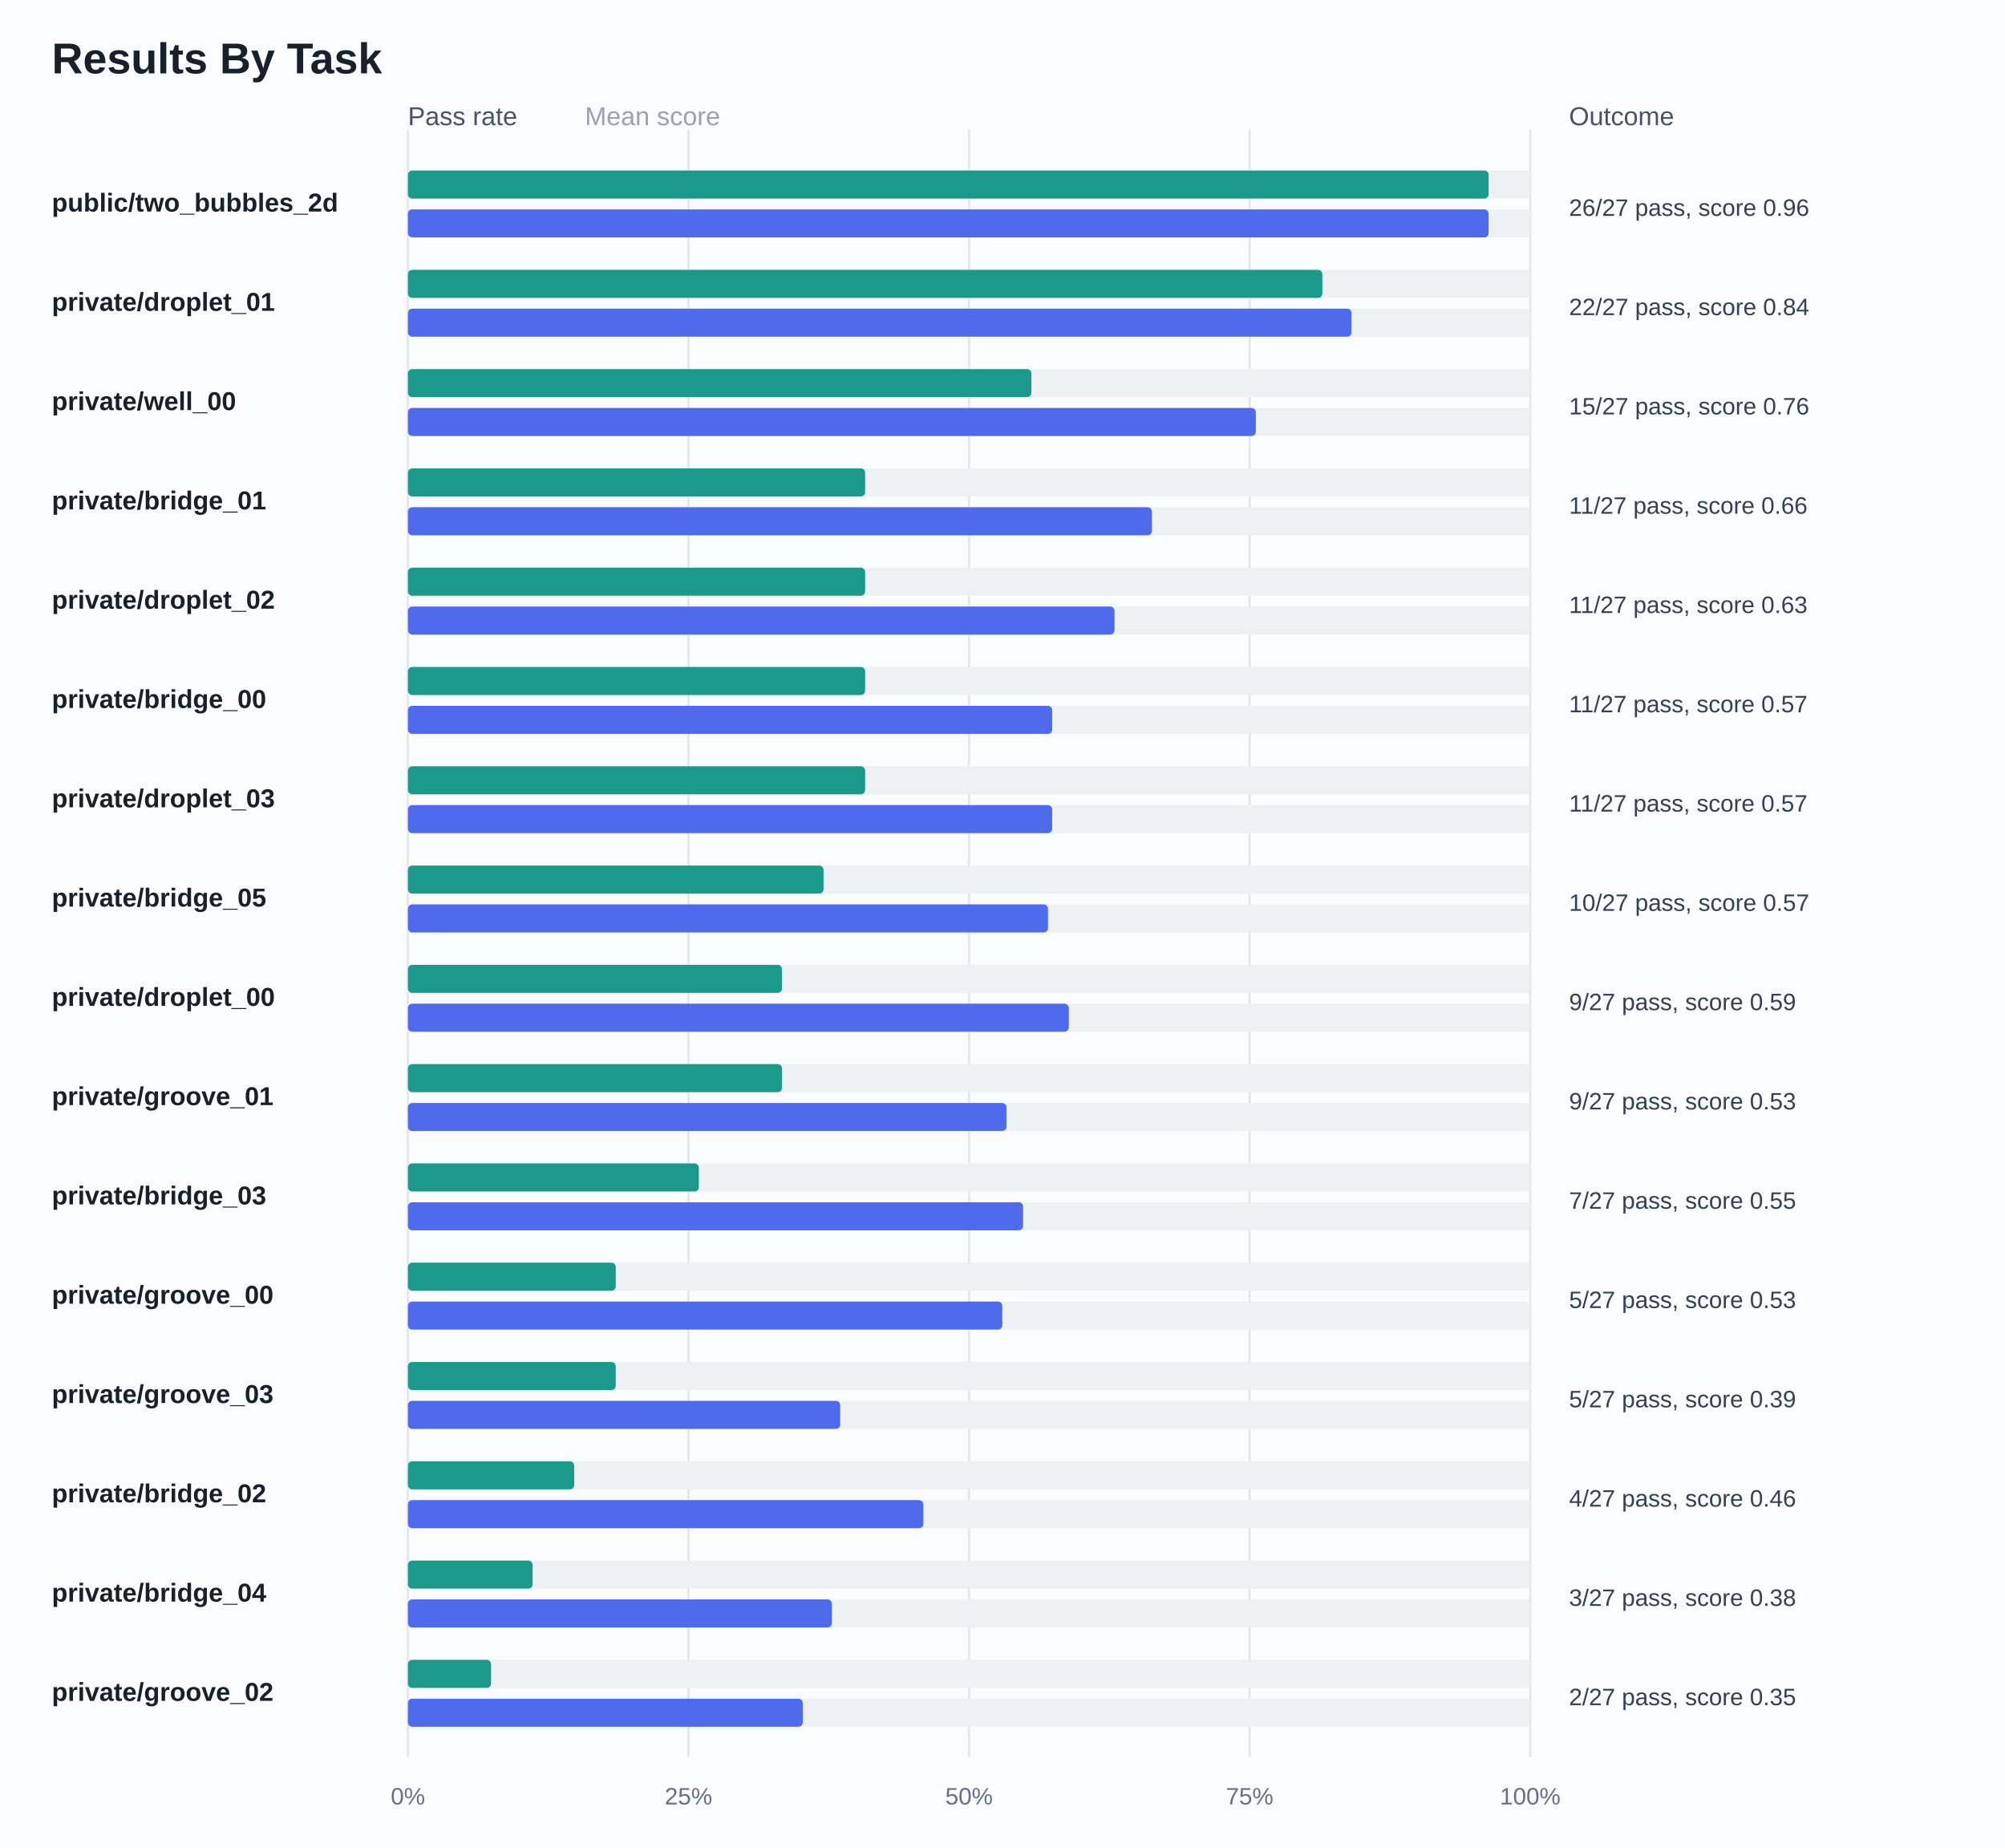
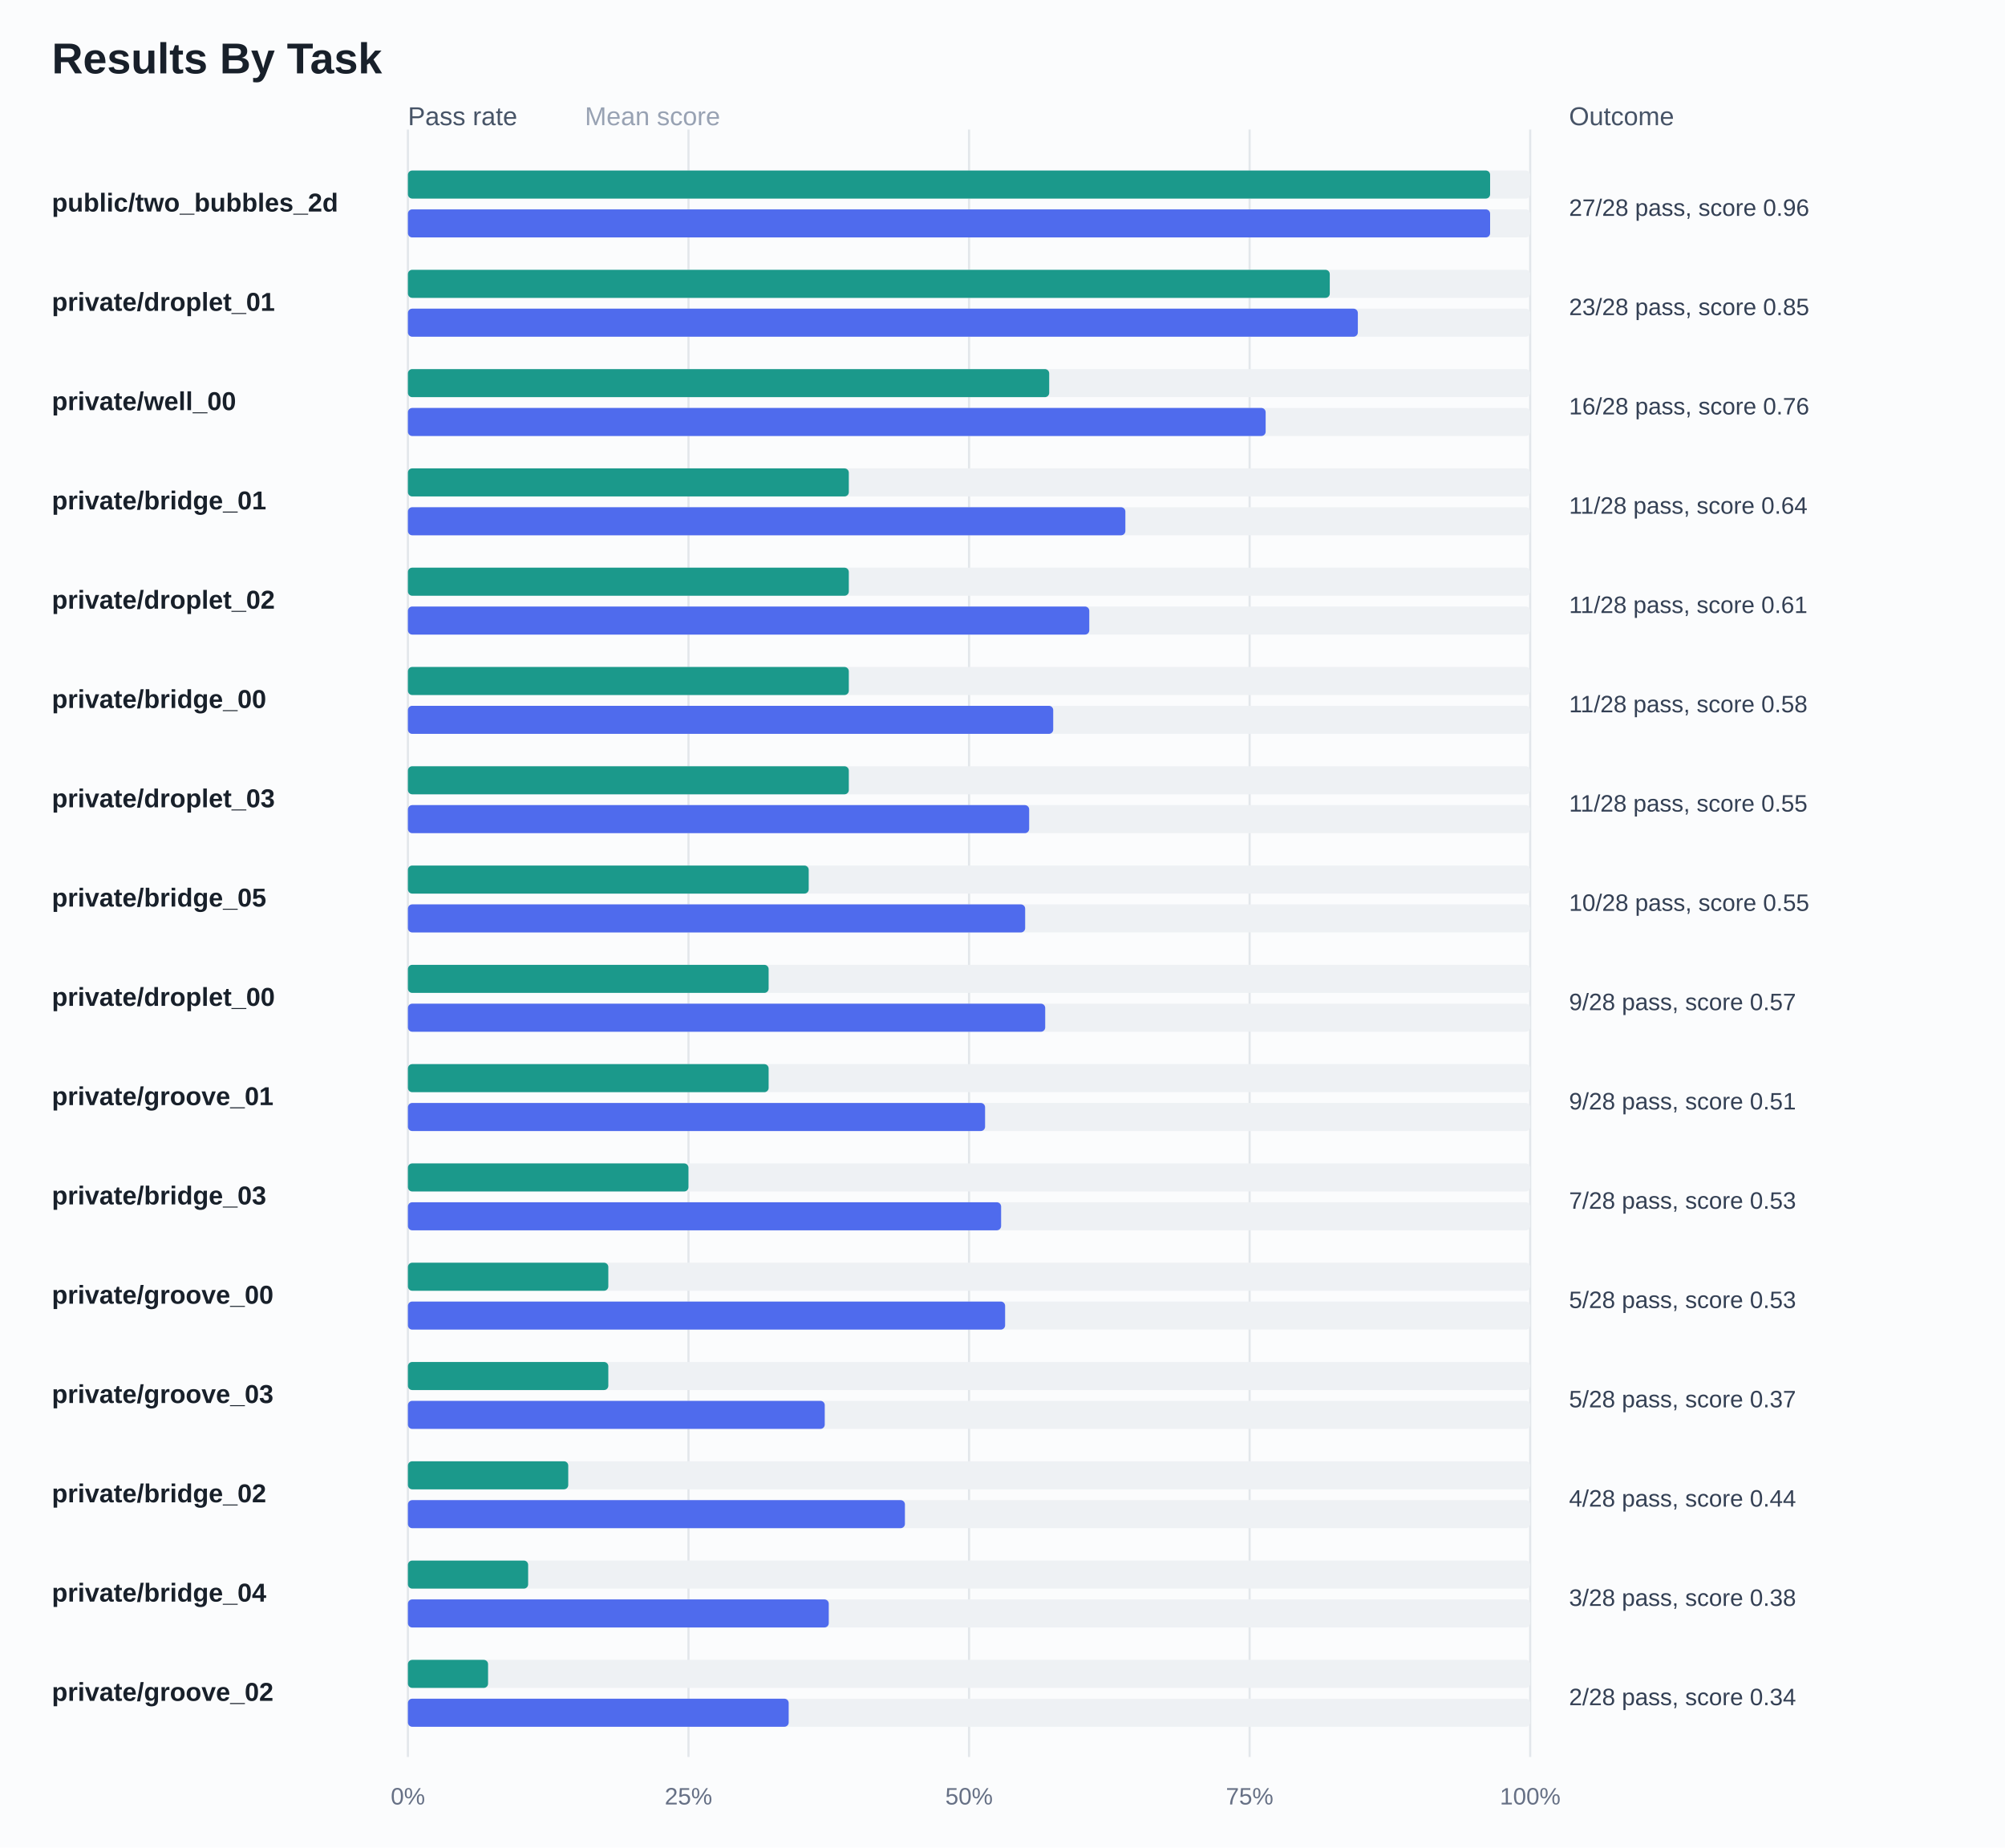
<svg xmlns="http://www.w3.org/2000/svg" width="929" height="856" viewBox="0 0 929 856">
  <rect width="100%" height="100%" fill="#fbfcfd" />
  <style>text{font-family:ui-sans-serif,system-ui,-apple-system,BlinkMacSystemFont,"Segoe UI",Arial,sans-serif;text-rendering:geometricPrecision;font-kerning:normal}.numeric{font-variant-numeric:tabular-nums;font-feature-settings:"tnum" 1,"kern" 1}</style>
  <text x="24.00" y="34.00" font-size="20" font-weight="700" text-anchor="start" fill="#18202a">Results By Task</text>
  <text x="189.00" y="58.00" font-size="12" font-weight="400" text-anchor="start" fill="#475467">Pass rate</text>
  <text x="271.00" y="58.00" font-size="12" font-weight="400" text-anchor="start" fill="#98a2b3">Mean score</text>
  <text x="727.00" y="58.00" font-size="12" font-weight="400" text-anchor="start" fill="#475467">Outcome</text>
  <line x1="189.00" y1="60" x2="189.00" y2="814" stroke="#e3e7eb" />
  <text x="189.00" y="836.00" font-size="11" font-weight="400" text-anchor="middle" fill="#667085">0%</text>
  <line x1="319.00" y1="60" x2="319.00" y2="814" stroke="#e3e7eb" />
  <text x="319.00" y="836.00" font-size="11" font-weight="400" text-anchor="middle" fill="#667085">25%</text>
  <line x1="449.00" y1="60" x2="449.00" y2="814" stroke="#e3e7eb" />
  <text x="449.00" y="836.00" font-size="11" font-weight="400" text-anchor="middle" fill="#667085">50%</text>
  <line x1="579.00" y1="60" x2="579.00" y2="814" stroke="#e3e7eb" />
  <text x="579.00" y="836.00" font-size="11" font-weight="400" text-anchor="middle" fill="#667085">75%</text>
  <line x1="709.00" y1="60" x2="709.00" y2="814" stroke="#e3e7eb" />
  <text x="709.00" y="836.00" font-size="11" font-weight="400" text-anchor="middle" fill="#667085">100%</text>
  <text x="24.00" y="98.00" font-size="12" font-weight="600" text-anchor="start" fill="#18202a">public/two_bubbles_2d</text>
  <rect x="189" y="79" width="520" height="13" rx="2" fill="#eef1f4" />
  <rect x="189" y="97" width="520" height="13" rx="2" fill="#eef1f4" />
-   <rect x="189" y="79" width="500.74" height="13" rx="2" fill="#1b998b" />
-   <rect x="189" y="97" width="500.74" height="13" rx="2" fill="#4f6bed" />
-   <text class="numeric" x="727.00" y="100.00" font-size="11" font-weight="400" text-anchor="start" fill="#344054">26/27 pass, score 0.96</text>
+   <rect x="189" y="79" width="501.43" height="13" rx="2" fill="#1b998b" />
+   <rect x="189" y="97" width="501.43" height="13" rx="2" fill="#4f6bed" />
+   <text class="numeric" x="727.00" y="100.00" font-size="11" font-weight="400" text-anchor="start" fill="#344054">27/28 pass, score 0.96</text>
  <text x="24.00" y="144.00" font-size="12" font-weight="600" text-anchor="start" fill="#18202a">private/droplet_01</text>
  <rect x="189" y="125" width="520" height="13" rx="2" fill="#eef1f4" />
  <rect x="189" y="143" width="520" height="13" rx="2" fill="#eef1f4" />
-   <rect x="189" y="125" width="423.70" height="13" rx="2" fill="#1b998b" />
-   <rect x="189" y="143" width="437.19" height="13" rx="2" fill="#4f6bed" />
-   <text class="numeric" x="727.00" y="146.00" font-size="11" font-weight="400" text-anchor="start" fill="#344054">22/27 pass, score 0.84</text>
+   <rect x="189" y="125" width="427.14" height="13" rx="2" fill="#1b998b" />
+   <rect x="189" y="143" width="440.14" height="13" rx="2" fill="#4f6bed" />
+   <text class="numeric" x="727.00" y="146.00" font-size="11" font-weight="400" text-anchor="start" fill="#344054">23/28 pass, score 0.85</text>
  <text x="24.00" y="190.00" font-size="12" font-weight="600" text-anchor="start" fill="#18202a">private/well_00</text>
  <rect x="189" y="171" width="520" height="13" rx="2" fill="#eef1f4" />
  <rect x="189" y="189" width="520" height="13" rx="2" fill="#eef1f4" />
-   <rect x="189" y="171" width="288.89" height="13" rx="2" fill="#1b998b" />
-   <rect x="189" y="189" width="392.89" height="13" rx="2" fill="#4f6bed" />
-   <text class="numeric" x="727.00" y="192.00" font-size="11" font-weight="400" text-anchor="start" fill="#344054">15/27 pass, score 0.76</text>
+   <rect x="189" y="171" width="297.14" height="13" rx="2" fill="#1b998b" />
+   <rect x="189" y="189" width="397.43" height="13" rx="2" fill="#4f6bed" />
+   <text class="numeric" x="727.00" y="192.00" font-size="11" font-weight="400" text-anchor="start" fill="#344054">16/28 pass, score 0.76</text>
  <text x="24.00" y="236.00" font-size="12" font-weight="600" text-anchor="start" fill="#18202a">private/bridge_01</text>
  <rect x="189" y="217" width="520" height="13" rx="2" fill="#eef1f4" />
  <rect x="189" y="235" width="520" height="13" rx="2" fill="#eef1f4" />
-   <rect x="189" y="217" width="211.85" height="13" rx="2" fill="#1b998b" />
-   <rect x="189" y="235" width="344.74" height="13" rx="2" fill="#4f6bed" />
-   <text class="numeric" x="727.00" y="238.00" font-size="11" font-weight="400" text-anchor="start" fill="#344054">11/27 pass, score 0.66</text>
+   <rect x="189" y="217" width="204.29" height="13" rx="2" fill="#1b998b" />
+   <rect x="189" y="235" width="332.43" height="13" rx="2" fill="#4f6bed" />
+   <text class="numeric" x="727.00" y="238.00" font-size="11" font-weight="400" text-anchor="start" fill="#344054">11/28 pass, score 0.64</text>
  <text x="24.00" y="282.00" font-size="12" font-weight="600" text-anchor="start" fill="#18202a">private/droplet_02</text>
  <rect x="189" y="263" width="520" height="13" rx="2" fill="#eef1f4" />
  <rect x="189" y="281" width="520" height="13" rx="2" fill="#eef1f4" />
-   <rect x="189" y="263" width="211.85" height="13" rx="2" fill="#1b998b" />
-   <rect x="189" y="281" width="327.41" height="13" rx="2" fill="#4f6bed" />
-   <text class="numeric" x="727.00" y="284.00" font-size="11" font-weight="400" text-anchor="start" fill="#344054">11/27 pass, score 0.63</text>
+   <rect x="189" y="263" width="204.29" height="13" rx="2" fill="#1b998b" />
+   <rect x="189" y="281" width="315.71" height="13" rx="2" fill="#4f6bed" />
+   <text class="numeric" x="727.00" y="284.00" font-size="11" font-weight="400" text-anchor="start" fill="#344054">11/28 pass, score 0.61</text>
  <text x="24.00" y="328.00" font-size="12" font-weight="600" text-anchor="start" fill="#18202a">private/bridge_00</text>
  <rect x="189" y="309" width="520" height="13" rx="2" fill="#eef1f4" />
  <rect x="189" y="327" width="520" height="13" rx="2" fill="#eef1f4" />
-   <rect x="189" y="309" width="211.85" height="13" rx="2" fill="#1b998b" />
-   <rect x="189" y="327" width="298.52" height="13" rx="2" fill="#4f6bed" />
-   <text class="numeric" x="727.00" y="330.00" font-size="11" font-weight="400" text-anchor="start" fill="#344054">11/27 pass, score 0.57</text>
+   <rect x="189" y="309" width="204.29" height="13" rx="2" fill="#1b998b" />
+   <rect x="189" y="327" width="299.00" height="13" rx="2" fill="#4f6bed" />
+   <text class="numeric" x="727.00" y="330.00" font-size="11" font-weight="400" text-anchor="start" fill="#344054">11/28 pass, score 0.58</text>
  <text x="24.00" y="374.00" font-size="12" font-weight="600" text-anchor="start" fill="#18202a">private/droplet_03</text>
  <rect x="189" y="355" width="520" height="13" rx="2" fill="#eef1f4" />
  <rect x="189" y="373" width="520" height="13" rx="2" fill="#eef1f4" />
-   <rect x="189" y="355" width="211.85" height="13" rx="2" fill="#1b998b" />
-   <rect x="189" y="373" width="298.52" height="13" rx="2" fill="#4f6bed" />
-   <text class="numeric" x="727.00" y="376.00" font-size="11" font-weight="400" text-anchor="start" fill="#344054">11/27 pass, score 0.57</text>
+   <rect x="189" y="355" width="204.29" height="13" rx="2" fill="#1b998b" />
+   <rect x="189" y="373" width="287.86" height="13" rx="2" fill="#4f6bed" />
+   <text class="numeric" x="727.00" y="376.00" font-size="11" font-weight="400" text-anchor="start" fill="#344054">11/28 pass, score 0.55</text>
  <text x="24.00" y="420.00" font-size="12" font-weight="600" text-anchor="start" fill="#18202a">private/bridge_05</text>
  <rect x="189" y="401" width="520" height="13" rx="2" fill="#eef1f4" />
  <rect x="189" y="419" width="520" height="13" rx="2" fill="#eef1f4" />
-   <rect x="189" y="401" width="192.59" height="13" rx="2" fill="#1b998b" />
-   <rect x="189" y="419" width="296.59" height="13" rx="2" fill="#4f6bed" />
-   <text class="numeric" x="727.00" y="422.00" font-size="11" font-weight="400" text-anchor="start" fill="#344054">10/27 pass, score 0.57</text>
+   <rect x="189" y="401" width="185.71" height="13" rx="2" fill="#1b998b" />
+   <rect x="189" y="419" width="286.00" height="13" rx="2" fill="#4f6bed" />
+   <text class="numeric" x="727.00" y="422.00" font-size="11" font-weight="400" text-anchor="start" fill="#344054">10/28 pass, score 0.55</text>
  <text x="24.00" y="466.00" font-size="12" font-weight="600" text-anchor="start" fill="#18202a">private/droplet_00</text>
  <rect x="189" y="447" width="520" height="13" rx="2" fill="#eef1f4" />
  <rect x="189" y="465" width="520" height="13" rx="2" fill="#eef1f4" />
-   <rect x="189" y="447" width="173.33" height="13" rx="2" fill="#1b998b" />
-   <rect x="189" y="465" width="306.22" height="13" rx="2" fill="#4f6bed" />
-   <text class="numeric" x="727.00" y="468.00" font-size="11" font-weight="400" text-anchor="start" fill="#344054">9/27 pass, score 0.59</text>
+   <rect x="189" y="447" width="167.14" height="13" rx="2" fill="#1b998b" />
+   <rect x="189" y="465" width="295.29" height="13" rx="2" fill="#4f6bed" />
+   <text class="numeric" x="727.00" y="468.00" font-size="11" font-weight="400" text-anchor="start" fill="#344054">9/28 pass, score 0.57</text>
  <text x="24.00" y="512.00" font-size="12" font-weight="600" text-anchor="start" fill="#18202a">private/groove_01</text>
  <rect x="189" y="493" width="520" height="13" rx="2" fill="#eef1f4" />
  <rect x="189" y="511" width="520" height="13" rx="2" fill="#eef1f4" />
-   <rect x="189" y="493" width="173.33" height="13" rx="2" fill="#1b998b" />
-   <rect x="189" y="511" width="277.33" height="13" rx="2" fill="#4f6bed" />
-   <text class="numeric" x="727.00" y="514.00" font-size="11" font-weight="400" text-anchor="start" fill="#344054">9/27 pass, score 0.53</text>
+   <rect x="189" y="493" width="167.14" height="13" rx="2" fill="#1b998b" />
+   <rect x="189" y="511" width="267.43" height="13" rx="2" fill="#4f6bed" />
+   <text class="numeric" x="727.00" y="514.00" font-size="11" font-weight="400" text-anchor="start" fill="#344054">9/28 pass, score 0.51</text>
  <text x="24.00" y="558.00" font-size="12" font-weight="600" text-anchor="start" fill="#18202a">private/bridge_03</text>
  <rect x="189" y="539" width="520" height="13" rx="2" fill="#eef1f4" />
  <rect x="189" y="557" width="520" height="13" rx="2" fill="#eef1f4" />
-   <rect x="189" y="539" width="134.81" height="13" rx="2" fill="#1b998b" />
-   <rect x="189" y="557" width="285.04" height="13" rx="2" fill="#4f6bed" />
-   <text class="numeric" x="727.00" y="560.00" font-size="11" font-weight="400" text-anchor="start" fill="#344054">7/27 pass, score 0.55</text>
+   <rect x="189" y="539" width="130.00" height="13" rx="2" fill="#1b998b" />
+   <rect x="189" y="557" width="274.86" height="13" rx="2" fill="#4f6bed" />
+   <text class="numeric" x="727.00" y="560.00" font-size="11" font-weight="400" text-anchor="start" fill="#344054">7/28 pass, score 0.53</text>
  <text x="24.00" y="604.00" font-size="12" font-weight="600" text-anchor="start" fill="#18202a">private/groove_00</text>
  <rect x="189" y="585" width="520" height="13" rx="2" fill="#eef1f4" />
  <rect x="189" y="603" width="520" height="13" rx="2" fill="#eef1f4" />
-   <rect x="189" y="585" width="96.30" height="13" rx="2" fill="#1b998b" />
-   <rect x="189" y="603" width="275.41" height="13" rx="2" fill="#4f6bed" />
-   <text class="numeric" x="727.00" y="606.00" font-size="11" font-weight="400" text-anchor="start" fill="#344054">5/27 pass, score 0.53</text>
+   <rect x="189" y="585" width="92.86" height="13" rx="2" fill="#1b998b" />
+   <rect x="189" y="603" width="276.71" height="13" rx="2" fill="#4f6bed" />
+   <text class="numeric" x="727.00" y="606.00" font-size="11" font-weight="400" text-anchor="start" fill="#344054">5/28 pass, score 0.53</text>
  <text x="24.00" y="650.00" font-size="12" font-weight="600" text-anchor="start" fill="#18202a">private/groove_03</text>
  <rect x="189" y="631" width="520" height="13" rx="2" fill="#eef1f4" />
  <rect x="189" y="649" width="520" height="13" rx="2" fill="#eef1f4" />
-   <rect x="189" y="631" width="96.30" height="13" rx="2" fill="#1b998b" />
-   <rect x="189" y="649" width="200.30" height="13" rx="2" fill="#4f6bed" />
-   <text class="numeric" x="727.00" y="652.00" font-size="11" font-weight="400" text-anchor="start" fill="#344054">5/27 pass, score 0.39</text>
+   <rect x="189" y="631" width="92.86" height="13" rx="2" fill="#1b998b" />
+   <rect x="189" y="649" width="193.14" height="13" rx="2" fill="#4f6bed" />
+   <text class="numeric" x="727.00" y="652.00" font-size="11" font-weight="400" text-anchor="start" fill="#344054">5/28 pass, score 0.37</text>
  <text x="24.00" y="696.00" font-size="12" font-weight="600" text-anchor="start" fill="#18202a">private/bridge_02</text>
  <rect x="189" y="677" width="520" height="13" rx="2" fill="#eef1f4" />
  <rect x="189" y="695" width="520" height="13" rx="2" fill="#eef1f4" />
-   <rect x="189" y="677" width="77.04" height="13" rx="2" fill="#1b998b" />
-   <rect x="189" y="695" width="238.81" height="13" rx="2" fill="#4f6bed" />
-   <text class="numeric" x="727.00" y="698.00" font-size="11" font-weight="400" text-anchor="start" fill="#344054">4/27 pass, score 0.46</text>
+   <rect x="189" y="677" width="74.29" height="13" rx="2" fill="#1b998b" />
+   <rect x="189" y="695" width="230.29" height="13" rx="2" fill="#4f6bed" />
+   <text class="numeric" x="727.00" y="698.00" font-size="11" font-weight="400" text-anchor="start" fill="#344054">4/28 pass, score 0.44</text>
  <text x="24.00" y="742.00" font-size="12" font-weight="600" text-anchor="start" fill="#18202a">private/bridge_04</text>
  <rect x="189" y="723" width="520" height="13" rx="2" fill="#eef1f4" />
  <rect x="189" y="741" width="520" height="13" rx="2" fill="#eef1f4" />
-   <rect x="189" y="723" width="57.78" height="13" rx="2" fill="#1b998b" />
-   <rect x="189" y="741" width="196.44" height="13" rx="2" fill="#4f6bed" />
-   <text class="numeric" x="727.00" y="744.00" font-size="11" font-weight="400" text-anchor="start" fill="#344054">3/27 pass, score 0.38</text>
+   <rect x="189" y="723" width="55.71" height="13" rx="2" fill="#1b998b" />
+   <rect x="189" y="741" width="195.00" height="13" rx="2" fill="#4f6bed" />
+   <text class="numeric" x="727.00" y="744.00" font-size="11" font-weight="400" text-anchor="start" fill="#344054">3/28 pass, score 0.38</text>
  <text x="24.00" y="788.00" font-size="12" font-weight="600" text-anchor="start" fill="#18202a">private/groove_02</text>
  <rect x="189" y="769" width="520" height="13" rx="2" fill="#eef1f4" />
  <rect x="189" y="787" width="520" height="13" rx="2" fill="#eef1f4" />
-   <rect x="189" y="769" width="38.52" height="13" rx="2" fill="#1b998b" />
-   <rect x="189" y="787" width="182.96" height="13" rx="2" fill="#4f6bed" />
-   <text class="numeric" x="727.00" y="790.00" font-size="11" font-weight="400" text-anchor="start" fill="#344054">2/27 pass, score 0.35</text>
+   <rect x="189" y="769" width="37.14" height="13" rx="2" fill="#1b998b" />
+   <rect x="189" y="787" width="176.43" height="13" rx="2" fill="#4f6bed" />
+   <text class="numeric" x="727.00" y="790.00" font-size="11" font-weight="400" text-anchor="start" fill="#344054">2/28 pass, score 0.34</text>
</svg>
